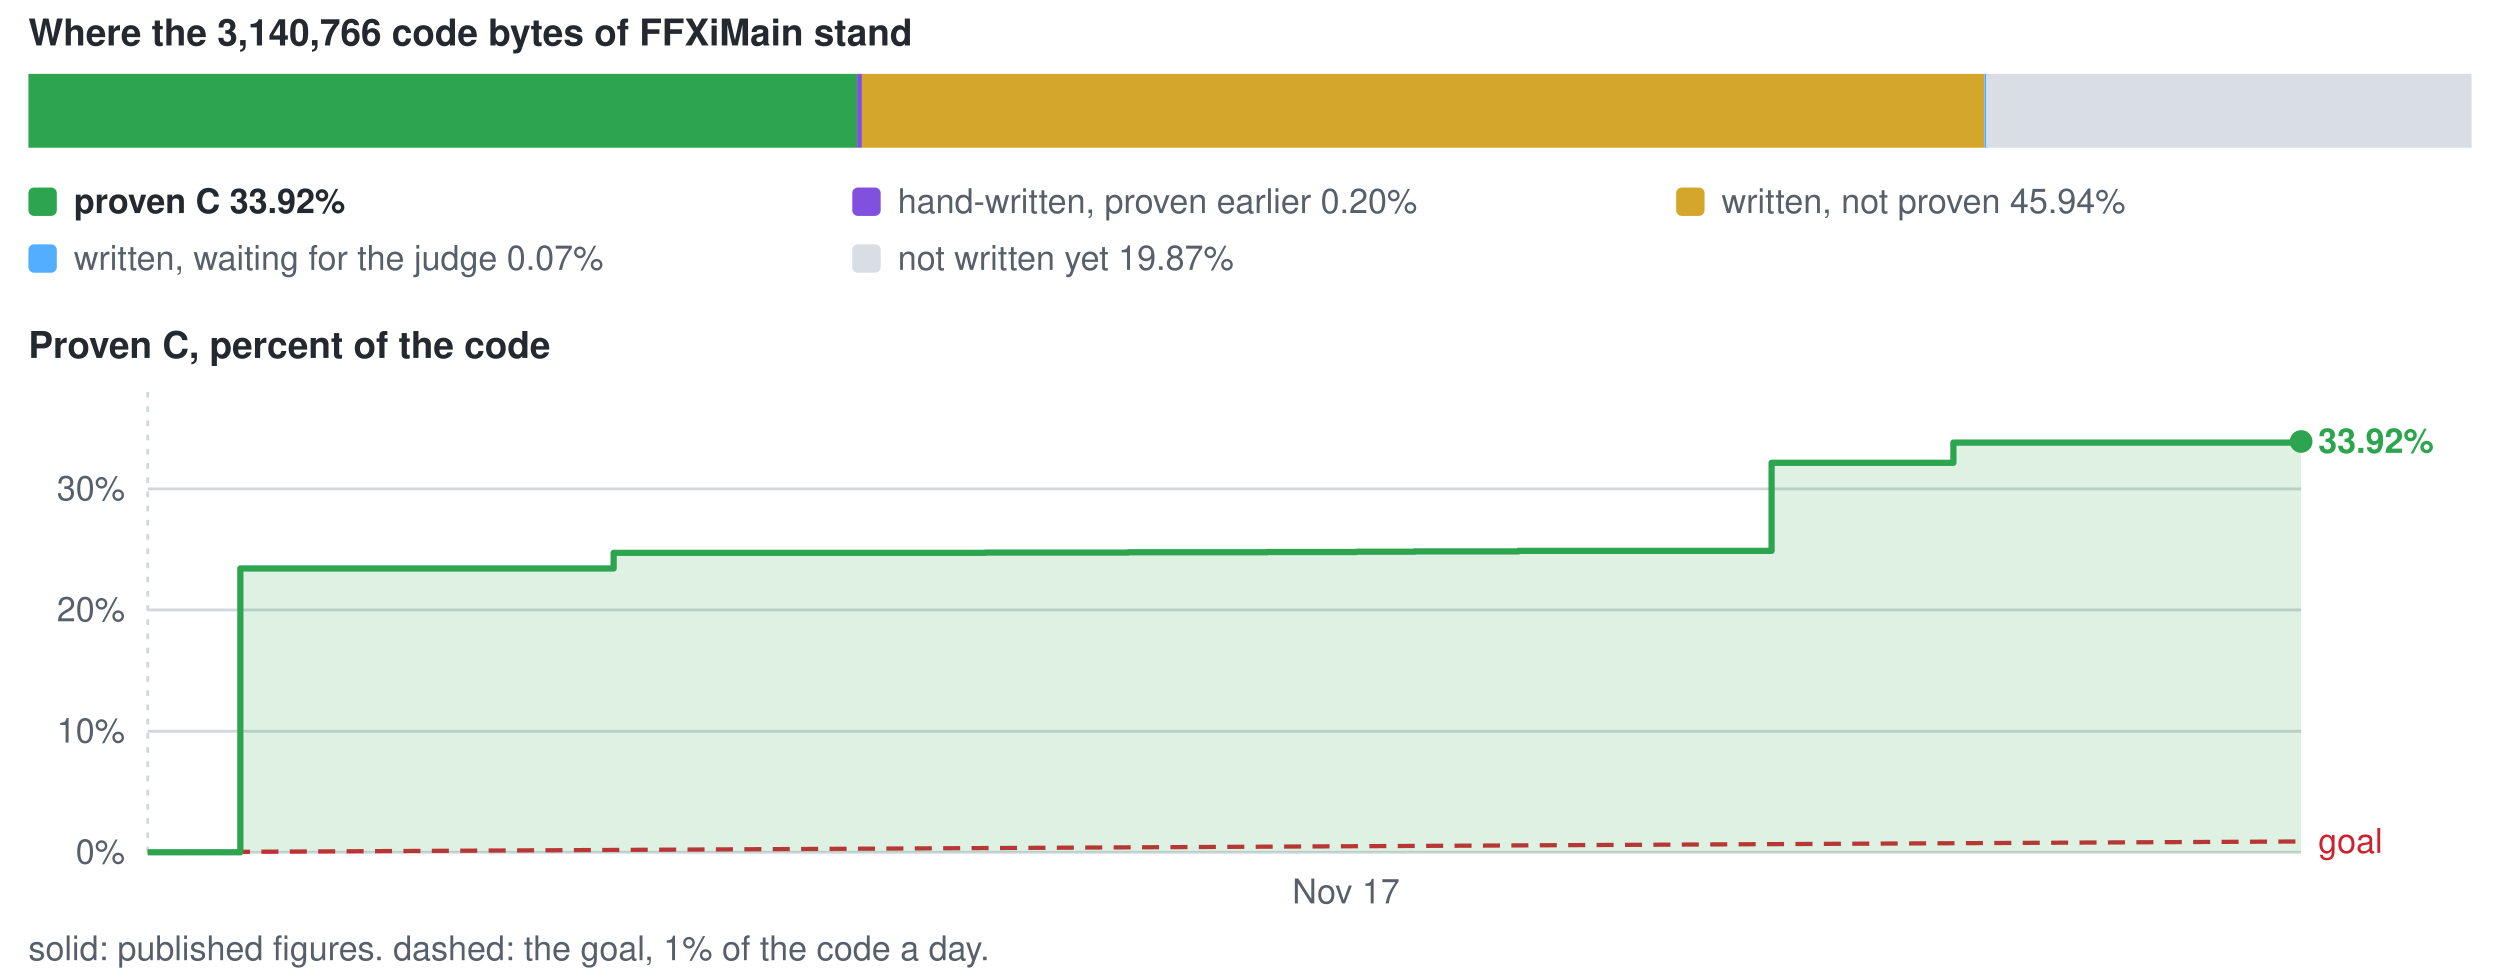
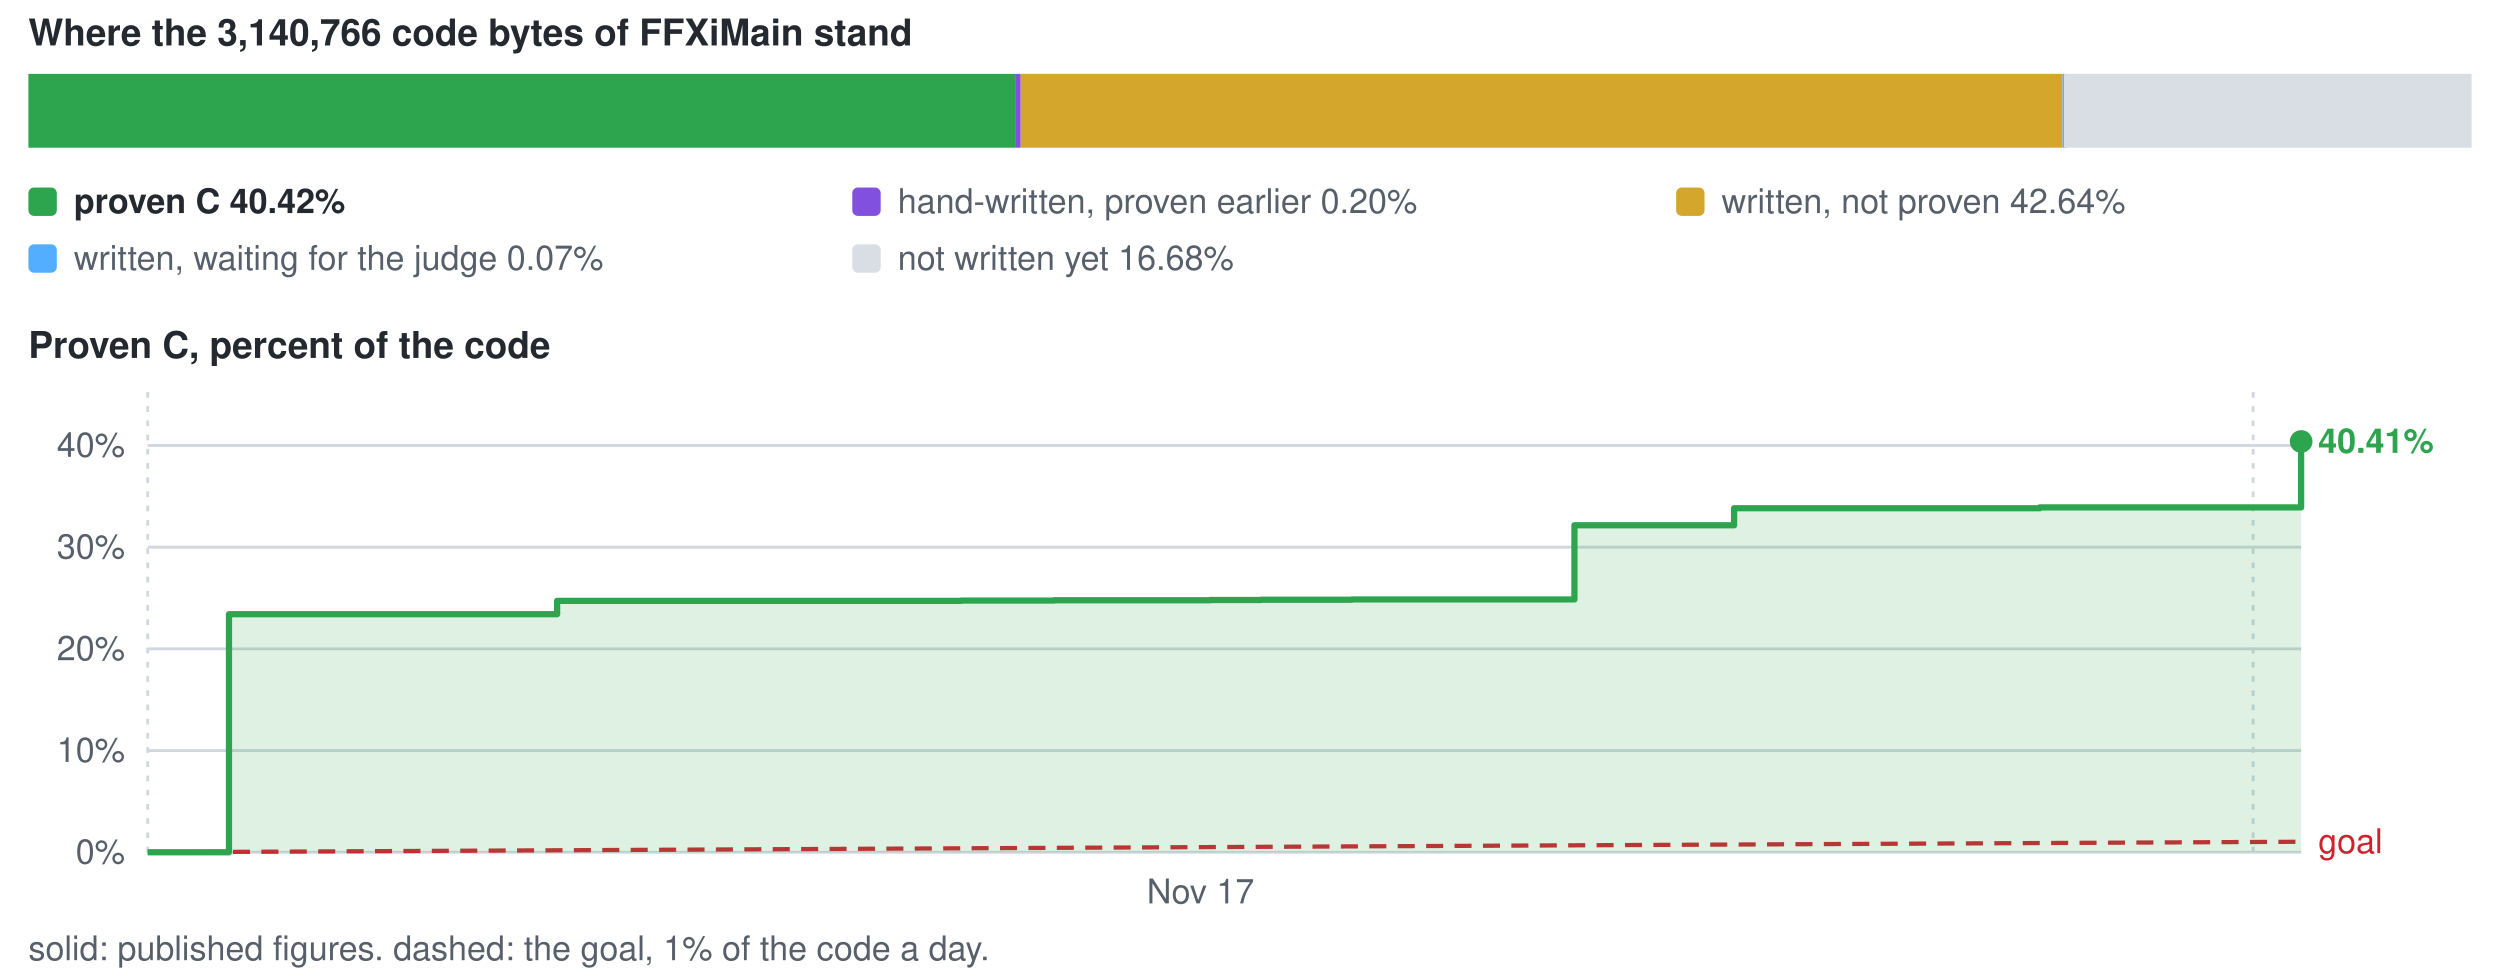
<svg xmlns="http://www.w3.org/2000/svg" viewBox="0 0 880 344" width="880" height="344" role="img" aria-label="conversion progress">
  <style>text{font-family:-apple-system,BlinkMacSystemFont,'Segoe UI',Helvetica,Arial,sans-serif;font-size:12px;fill:#57606a}.s{fill:#24292f;font-weight:600}.b{font-size:13px}</style>
  <text x="10" y="16" class="s b">Where the 3,140,766 code bytes of FFXiMain stand</text>
-   <rect x="10.0" y="26" width="291.7" height="26" fill="#2da44e" />
-   <rect x="301.7" y="26" width="1.7" height="26" fill="#8250df" />
-   <rect x="303.4" y="26" width="395.1" height="26" fill="#d4a72c" />
-   <rect x="698.5" y="26" width="1.5" height="26" fill="#54aeff" />
-   <rect x="699.1" y="26" width="170.9" height="26" fill="#d8dee4" />
+   <rect x="10.0" y="26" width="347.6" height="26" fill="#2da44e" />
+   <rect x="357.6" y="26" width="1.7" height="26" fill="#8250df" />
+   <rect x="359.3" y="26" width="366.7" height="26" fill="#d4a72c" />
+   <rect x="726.0" y="26" width="1.5" height="26" fill="#54aeff" />
+   <rect x="726.5" y="26" width="143.5" height="26" fill="#d8dee4" />
  <rect x="10" y="66" width="10" height="10" rx="2" fill="#2da44e" />
-   <text x="26" y="75" class="s">proven C 33.92%</text>
+   <text x="26" y="75" class="s">proven C 40.42%</text>
  <rect x="300" y="66" width="10" height="10" rx="2" fill="#8250df" />
  <text x="316" y="75">hand-written, proven earlier 0.20%</text>
  <rect x="590" y="66" width="10" height="10" rx="2" fill="#d4a72c" />
-   <text x="606" y="75">written, not proven 45.94%</text>
+   <text x="606" y="75">written, not proven 42.64%</text>
  <rect x="10" y="86" width="10" height="10" rx="2" fill="#54aeff" />
  <text x="26" y="95">written, waiting for the judge 0.07%</text>
  <rect x="300" y="86" width="10" height="10" rx="2" fill="#d8dee4" />
-   <text x="316" y="95">not written yet 19.87%</text>
+   <text x="316" y="95">not written yet 16.68%</text>
  <text x="10" y="126" class="s b">Proven C, percent of the code</text>
  <line x1="52" y1="300.0" x2="810" y2="300.0" stroke="#d0d7de" stroke-width="1" />
  <text x="44" y="304.0" text-anchor="end">0%</text>
-   <line x1="52" y1="257.4" x2="810" y2="257.4" stroke="#d0d7de" stroke-width="1" />
-   <text x="44" y="261.4" text-anchor="end">10%</text>
-   <line x1="52" y1="214.7" x2="810" y2="214.7" stroke="#d0d7de" stroke-width="1" />
-   <text x="44" y="218.7" text-anchor="end">20%</text>
-   <line x1="52" y1="172.1" x2="810" y2="172.1" stroke="#d0d7de" stroke-width="1" />
-   <text x="44" y="176.1" text-anchor="end">30%</text>
+   <line x1="52" y1="264.2" x2="810" y2="264.2" stroke="#d0d7de" stroke-width="1" />
+   <text x="44" y="268.2" text-anchor="end">10%</text>
+   <line x1="52" y1="228.4" x2="810" y2="228.4" stroke="#d0d7de" stroke-width="1" />
+   <text x="44" y="232.4" text-anchor="end">20%</text>
+   <line x1="52" y1="192.6" x2="810" y2="192.6" stroke="#d0d7de" stroke-width="1" />
+   <text x="44" y="196.6" text-anchor="end">30%</text>
+   <line x1="52" y1="156.8" x2="810" y2="156.8" stroke="#d0d7de" stroke-width="1" />
+   <text x="44" y="160.8" text-anchor="end">40%</text>
  <line x1="52.0" y1="138" x2="52.0" y2="300" stroke="#d0d7de" stroke-width="1" stroke-dasharray="2 3" />
-   <text x="473.8" y="318" text-anchor="middle">Nov 17</text>
-   <line x1="52.0" y1="300.0" x2="810.0" y2="296.2" stroke="#cf222e" stroke-width="1.5" stroke-dasharray="6 4" />
-   <text x="816.0" y="300.2" style="fill:#cf222e">goal</text>
-   <path d="M52.0 300.0 H84.6 V200.1 H98.2 V200.1 H121.3 V200.1 H154.7 V200.1 H216.0 V194.6 H230.0 V194.6 H255.7 V194.6 H297.4 V194.6 H321.6 V194.6 H346.9 V194.5 H378.0 V194.5 H397.2 V194.4 H415.1 V194.4 H446.1 V194.3 H477.5 V194.2 H498.0 V194.1 H534.5 V193.9 H623.6 V162.9 H687.6 V155.8 H708.0 V155.8 H810.0 V155.4 V300.0 H52.0 Z" fill="#2da44e" fill-opacity="0.16" />
-   <path d="M52.0 300.0 H84.6 V200.1 H98.2 V200.1 H121.3 V200.1 H154.7 V200.1 H216.0 V194.6 H230.0 V194.6 H255.7 V194.6 H297.4 V194.6 H321.6 V194.6 H346.9 V194.5 H378.0 V194.5 H397.2 V194.4 H415.1 V194.4 H446.1 V194.3 H477.5 V194.2 H498.0 V194.1 H534.5 V193.9 H623.6 V162.9 H687.6 V155.8 H708.0 V155.8 H810.0 V155.4" fill="none" stroke="#2da44e" stroke-width="2.2" stroke-linejoin="round" />
+   <text x="422.6" y="318" text-anchor="middle">Nov 17</text>
+   <line x1="793.1" y1="138" x2="793.1" y2="300" stroke="#d0d7de" stroke-width="1" stroke-dasharray="2 3" />
+   <line x1="52.0" y1="300.0" x2="810.0" y2="296.3" stroke="#cf222e" stroke-width="1.5" stroke-dasharray="6 4" />
+   <text x="816.0" y="300.3" style="fill:#cf222e">goal</text>
+   <path d="M52.0 300.0 H80.6 V216.2 H92.6 V216.2 H112.9 V216.2 H142.2 V216.2 H196.1 V211.5 H208.4 V211.5 H231.0 V211.5 H267.6 V211.5 H288.8 V211.5 H311.1 V211.5 H338.4 V211.4 H355.3 V211.4 H371.0 V211.3 H398.3 V211.3 H425.9 V211.2 H443.9 V211.1 H475.9 V211.0 H554.2 V184.9 H610.4 V178.9 H628.3 V178.9 H718.0 V178.6 H810.0 V155.4 V300.0 H52.0 Z" fill="#2da44e" fill-opacity="0.16" />
+   <path d="M52.0 300.0 H80.6 V216.2 H92.6 V216.2 H112.9 V216.2 H142.2 V216.2 H196.1 V211.5 H208.4 V211.5 H231.0 V211.5 H267.6 V211.5 H288.8 V211.5 H311.1 V211.5 H338.4 V211.4 H355.3 V211.4 H371.0 V211.3 H398.3 V211.3 H425.9 V211.2 H443.9 V211.1 H475.9 V211.0 H554.2 V184.9 H610.4 V178.9 H628.3 V178.9 H718.0 V178.6 H810.0 V155.4" fill="none" stroke="#2da44e" stroke-width="2.2" stroke-linejoin="round" />
  <circle cx="810.0" cy="155.4" r="4" fill="#2da44e" />
-   <text x="816.0" y="159.4" class="s" style="fill:#2da44e">33.92%</text>
+   <text x="816.0" y="159.4" class="s" style="fill:#2da44e">40.41%</text>
  <text x="10" y="338">solid: published figures. dashed: the goal, 1% of the code a day.</text>
</svg>
